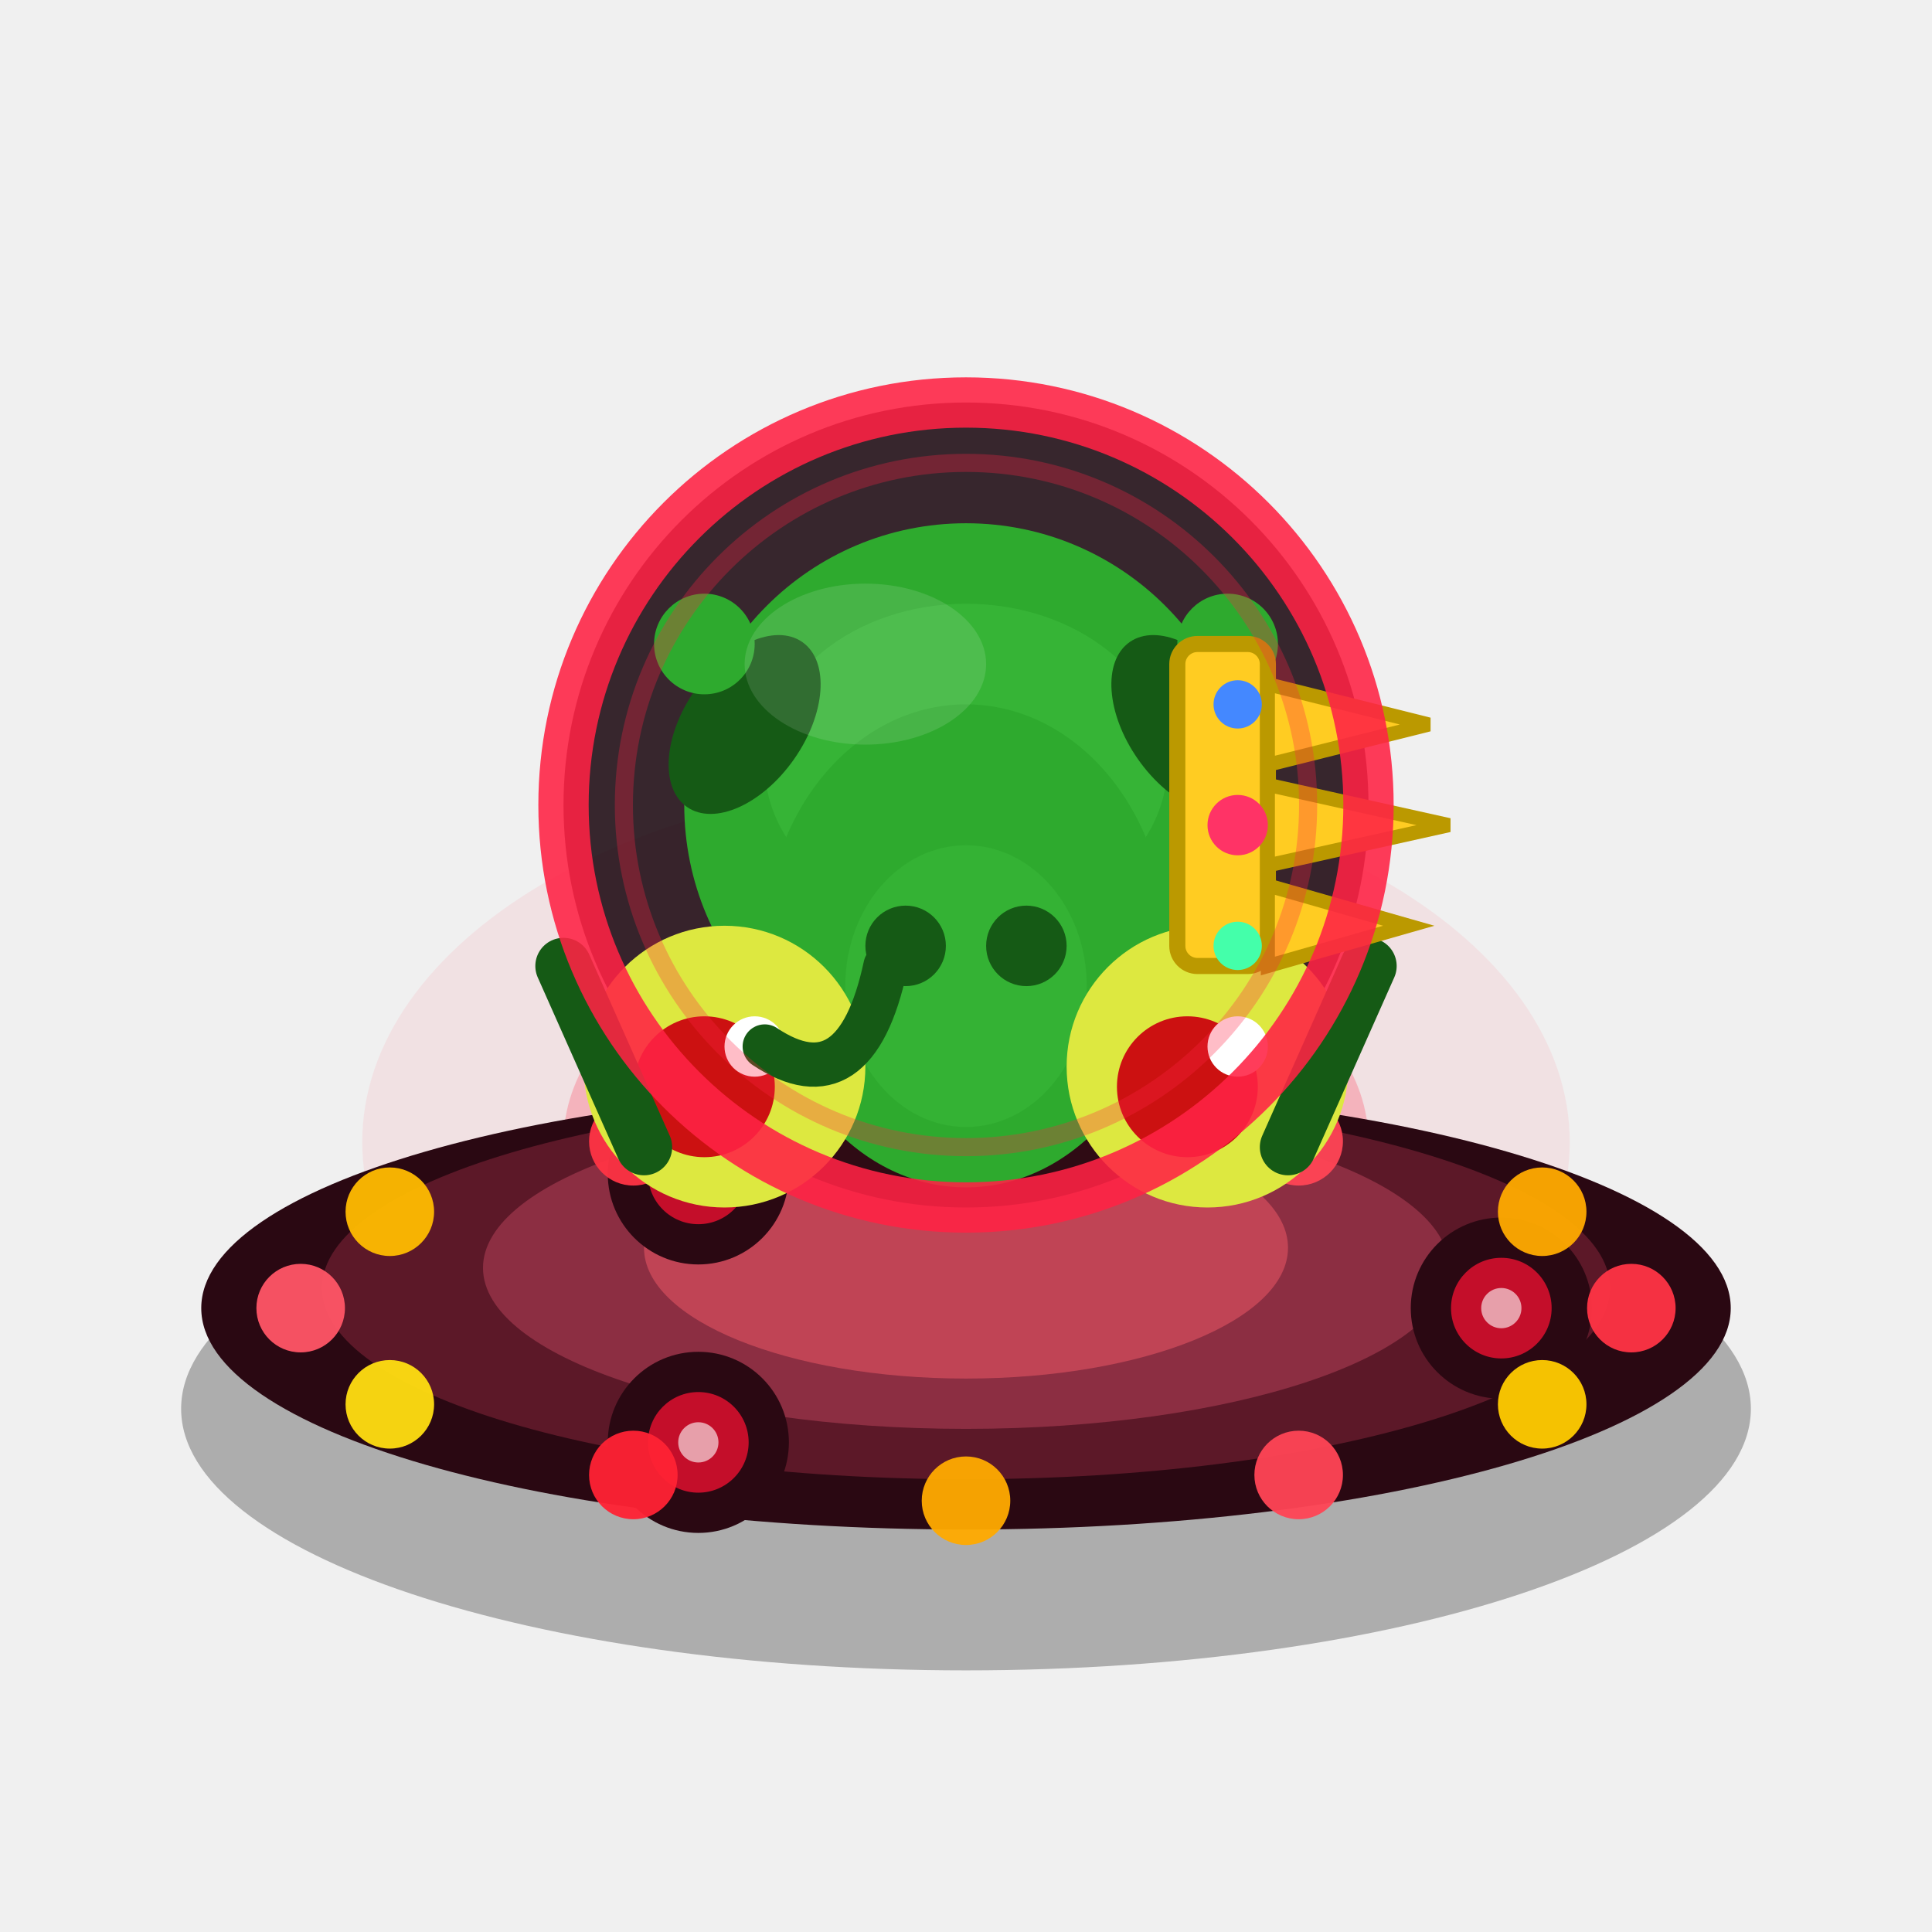
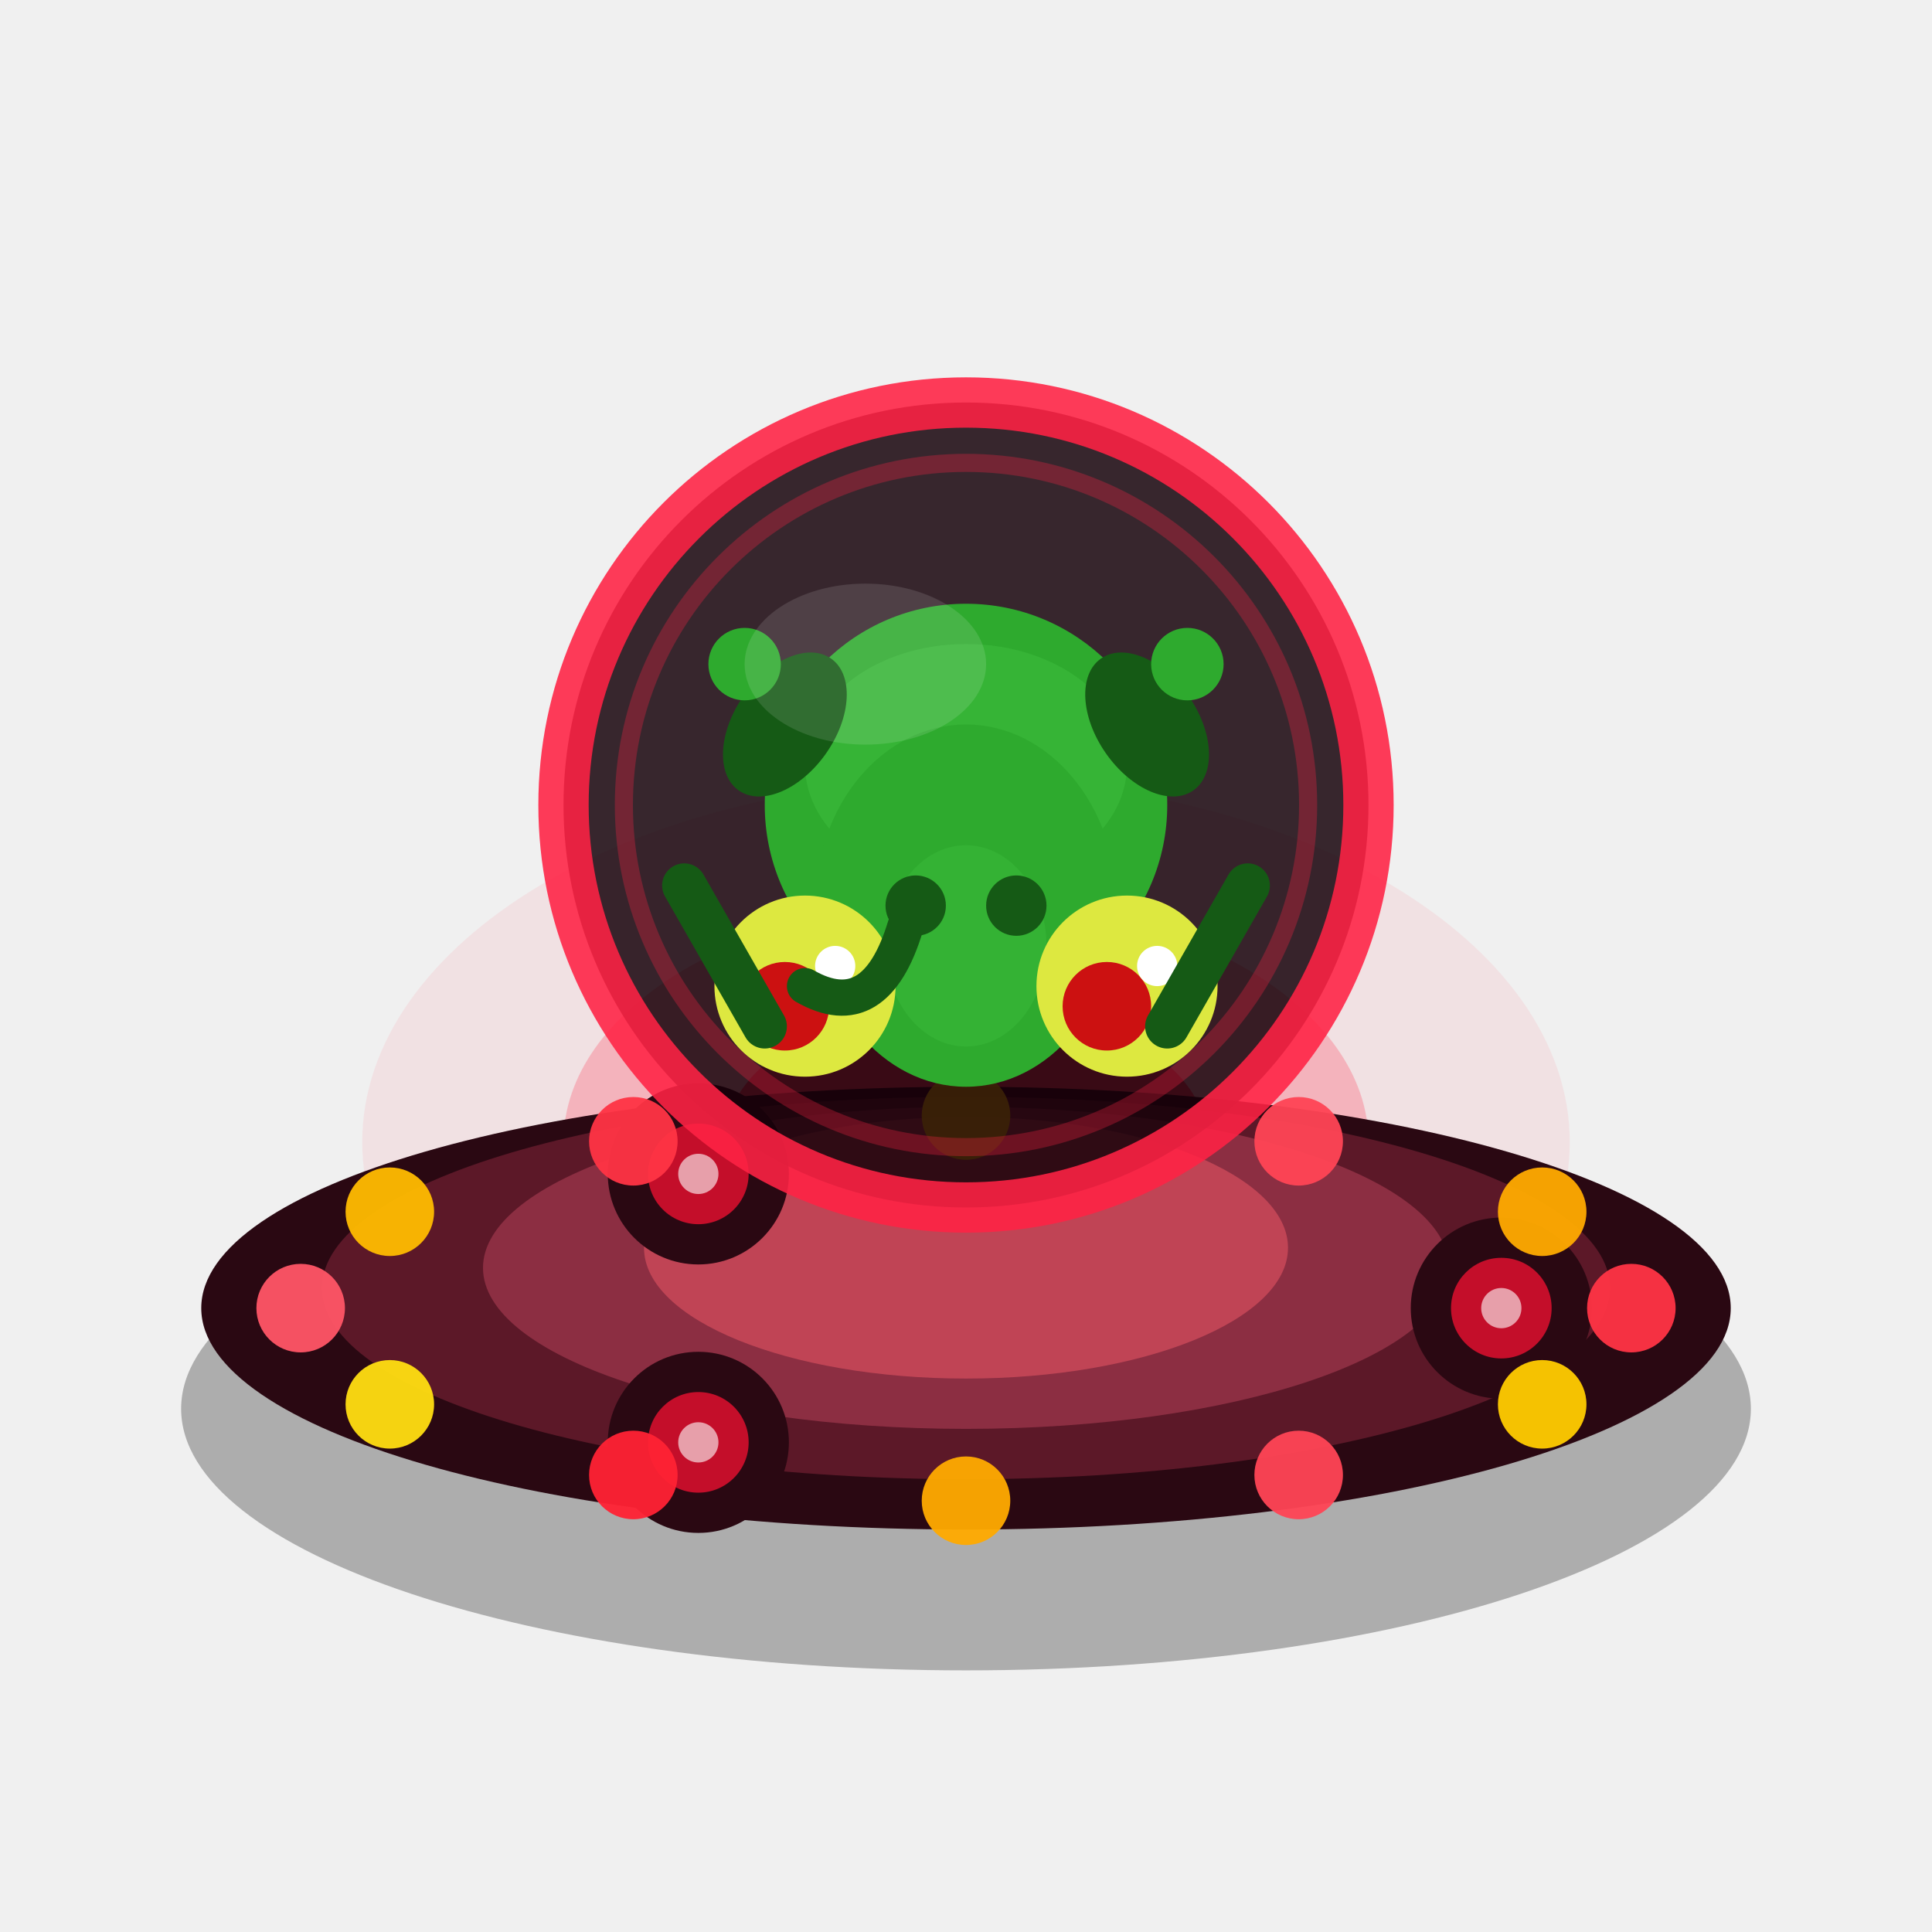
<svg xmlns="http://www.w3.org/2000/svg" viewBox="0 0 96 96" width="96" height="96">
  <ellipse cx="48" cy="56.75" rx="12" ry="7" fill="#ff1133" opacity="0.70" />
  <ellipse cx="48" cy="56.75" rx="20" ry="12" fill="#ff1133" opacity="0.22" />
  <ellipse cx="48" cy="56.75" rx="30" ry="18" fill="#ff1133" opacity="0.07" />
  <ellipse cx="48" cy="70" rx="39" ry="13" fill="black" opacity="0.28" />
  <ellipse cx="48" cy="65" rx="38" ry="11" fill="#2a0812" />
  <ellipse cx="48" cy="64" rx="32" ry="9.5" fill="#5c1828" />
  <ellipse cx="48" cy="63" rx="24" ry="8" fill="#8c2e42" />
  <ellipse cx="48" cy="62" rx="16" ry="6.5" fill="#c04455" />
  <circle cx="74.6" cy="65" r="4.5" fill="#2a0812" />
  <circle cx="74.6" cy="65" r="2.5" fill="#ff1133" opacity="0.72" />
  <circle cx="74.6" cy="65" r="1" fill="white" opacity="0.60" />
  <circle cx="34.7" cy="71.67" r="4.5" fill="#2a0812" />
  <circle cx="34.7" cy="71.67" r="2.5" fill="#ff1133" opacity="0.72" />
  <circle cx="34.7" cy="71.67" r="1" fill="white" opacity="0.60" />
  <circle cx="34.7" cy="58.33" r="4.5" fill="#2a0812" />
  <circle cx="34.7" cy="58.33" r="2.5" fill="#ff1133" opacity="0.72" />
  <circle cx="34.7" cy="58.33" r="1" fill="white" opacity="0.60" />
  <circle cx="81.06" cy="65" r="2.2" fill="#ff3344" opacity="0.95" />
  <circle cx="76.63" cy="69.78" r="2.2" fill="#ffcc00" opacity="0.95" />
  <circle cx="64.53" cy="73.29" r="2.2" fill="#ff4455" opacity="0.95" />
  <circle cx="48" cy="74.57" r="2.2" fill="#ffaa00" opacity="0.95" />
  <circle cx="31.47" cy="73.29" r="2.2" fill="#ff2233" opacity="0.95" />
  <circle cx="19.37" cy="69.78" r="2.2" fill="#ffdd11" opacity="0.95" />
  <circle cx="14.94" cy="65" r="2.2" fill="#ff5566" opacity="0.95" />
  <circle cx="19.37" cy="60.21" r="2.2" fill="#ffbb00" opacity="0.95" />
  <circle cx="31.47" cy="56.71" r="2.2" fill="#ff3344" opacity="0.95" />
  <circle cx="48" cy="55.43" r="2.2" fill="#ffcc00" opacity="0.95" />
  <circle cx="64.53" cy="56.71" r="2.2" fill="#ff4455" opacity="0.95" />
  <circle cx="76.63" cy="60.21" r="2.2" fill="#ffaa00" opacity="0.95" />
  <circle cx="48" cy="40" r="20" fill="#140008" opacity="0.84" />
  <g transform="rotate(90, 48, 40)">
-     <circle cx="48" cy="40" r="14" fill="#2eaa2e" />
-     <ellipse cx="46" cy="40" rx="8" ry="10" fill="#4acc4a" opacity="0.30" />
-     <ellipse cx="55" cy="40" rx="12" ry="10" fill="#2eaa2e" />
-     <ellipse cx="57" cy="40" rx="7" ry="6" fill="#4acc4a" opacity="0.22" />
-     <ellipse cx="44" cy="29" rx="5" ry="3" fill="#155a15" transform="rotate(-35,44,29)" />
-     <ellipse cx="44" cy="51" rx="5" ry="3" fill="#155a15" transform="rotate(35,44,51)" />
-     <circle cx="40" cy="27" r="2.5" fill="#2eaa2e" />
-     <circle cx="40" cy="53" r="2.5" fill="#2eaa2e" />
-     <circle cx="61" cy="28" r="7" fill="#dde840" />
-     <circle cx="62" cy="29" r="3.5" fill="#cc1111" />
-     <circle cx="60" cy="26.5" r="1.5" fill="white" />
-     <path d="M 56 20 L 65 24" stroke="#155a15" stroke-width="2.8" stroke-linecap="round" fill="none" />
-     <circle cx="61" cy="52" r="7" fill="#dde840" />
-     <circle cx="62" cy="53" r="3.5" fill="#cc1111" />
-     <circle cx="60" cy="50.5" r="1.5" fill="white" />
-     <path d="M 56 60 L 65 56" stroke="#155a15" stroke-width="2.8" stroke-linecap="round" fill="none" />
-     <circle cx="55" cy="37" r="2" fill="#155a15" />
-     <circle cx="55" cy="43" r="2" fill="#155a15" />
-     <path d="M 56 44 Q 63 45.5 60 50" stroke="#155a15" stroke-width="2.2" fill="none" stroke-linecap="round" />
-     <rect x="40" y="25" width="16" height="4.5" rx="1" fill="#ffcc22" stroke="#bb9900" stroke-width="0.8" />
-     <polygon points="42,25 44,17 46,25" fill="#ffcc22" stroke="#bb9900" stroke-width="0.7" />
-     <polygon points="47,25 49,16 51,25" fill="#ffcc22" stroke="#bb9900" stroke-width="0.7" />
-     <polygon points="52,25 54,18 56,25" fill="#ffcc22" stroke="#bb9900" stroke-width="0.7" />
-     <circle cx="49" cy="26.5" r="1.5" fill="#ff3366" />
-     <circle cx="43" cy="26.5" r="1.2" fill="#4488ff" />
-     <circle cx="55" cy="26.5" r="1.2" fill="#44ffaa" />
+     <circle cx="48" cy="40" r="10" fill="#2eaa2e" />
+     <ellipse cx="46" cy="40" rx="6" ry="8" fill="#4acc4a" opacity="0.30" />
+     <ellipse cx="53" cy="40" rx="9" ry="7.5" fill="#2eaa2e" />
+     <ellipse cx="55" cy="40" rx="5" ry="4" fill="#4acc4a" opacity="0.22" />
+     <ellipse cx="44" cy="31" rx="4" ry="2.5" fill="#155a15" transform="rotate(-35,44,31)" />
+     <ellipse cx="44" cy="49" rx="4" ry="2.5" fill="#155a15" transform="rotate(35,44,49)" />
+     <circle cx="41" cy="29" r="1.8" fill="#2eaa2e" />
+     <circle cx="41" cy="51" r="1.8" fill="#2eaa2e" />
+     <circle cx="57" cy="32" r="4.5" fill="#dde840" />
+     <circle cx="58" cy="33" r="2.2" fill="#cc1111" />
+     <circle cx="56" cy="30.5" r="1" fill="white" />
+     <path d="M 52 26 L 59 30" stroke="#155a15" stroke-width="2.2" stroke-linecap="round" fill="none" />
+     <circle cx="57" cy="48" r="4.5" fill="#dde840" />
+     <circle cx="58" cy="49" r="2.2" fill="#cc1111" />
+     <circle cx="56" cy="46.5" r="1" fill="white" />
+     <path d="M 52 54 L 59 50" stroke="#155a15" stroke-width="2.2" stroke-linecap="round" fill="none" />
+     <circle cx="53" cy="37.5" r="1.5" fill="#155a15" />
+     <circle cx="53" cy="42.5" r="1.5" fill="#155a15" />
+     <path d="M 54 43 Q 59 44.5 57 48" stroke="#155a15" stroke-width="1.8" fill="none" stroke-linecap="round" />
  </g>
  <circle cx="48" cy="40" r="20" fill="none" stroke="#ff2244" stroke-width="2.5" opacity="0.88" />
  <circle cx="48" cy="40" r="17" fill="none" stroke="#ff2244" stroke-width="0.9" opacity="0.30" />
  <ellipse cx="43" cy="33" rx="6" ry="4" fill="white" opacity="0.12" />
</svg>
